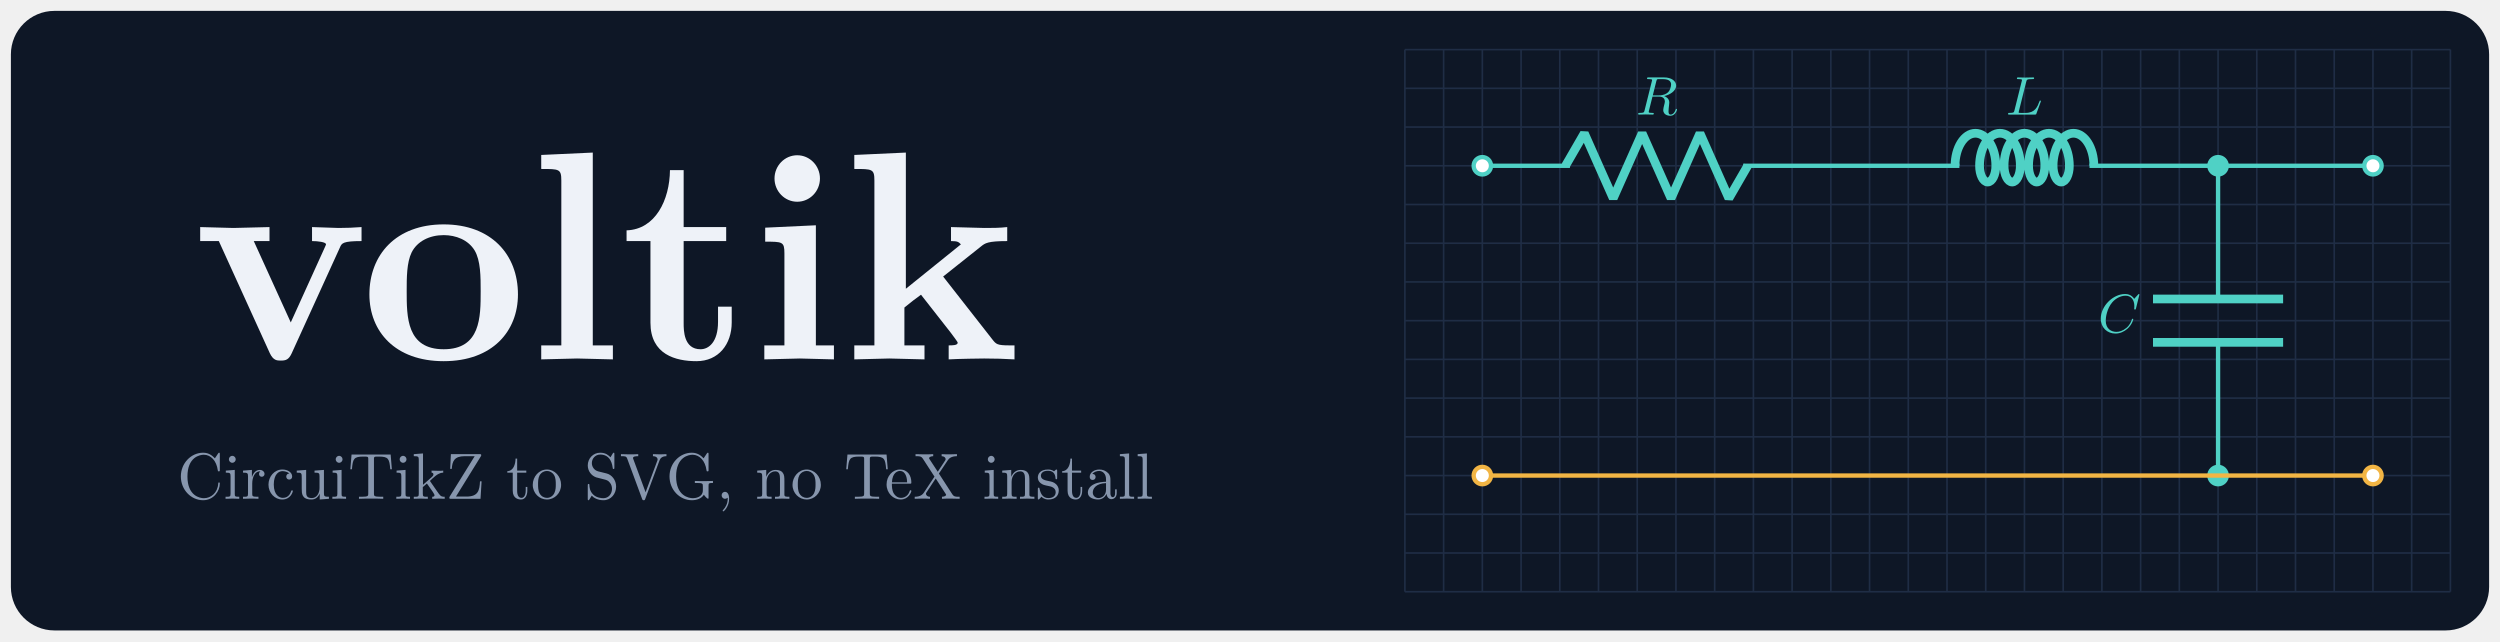
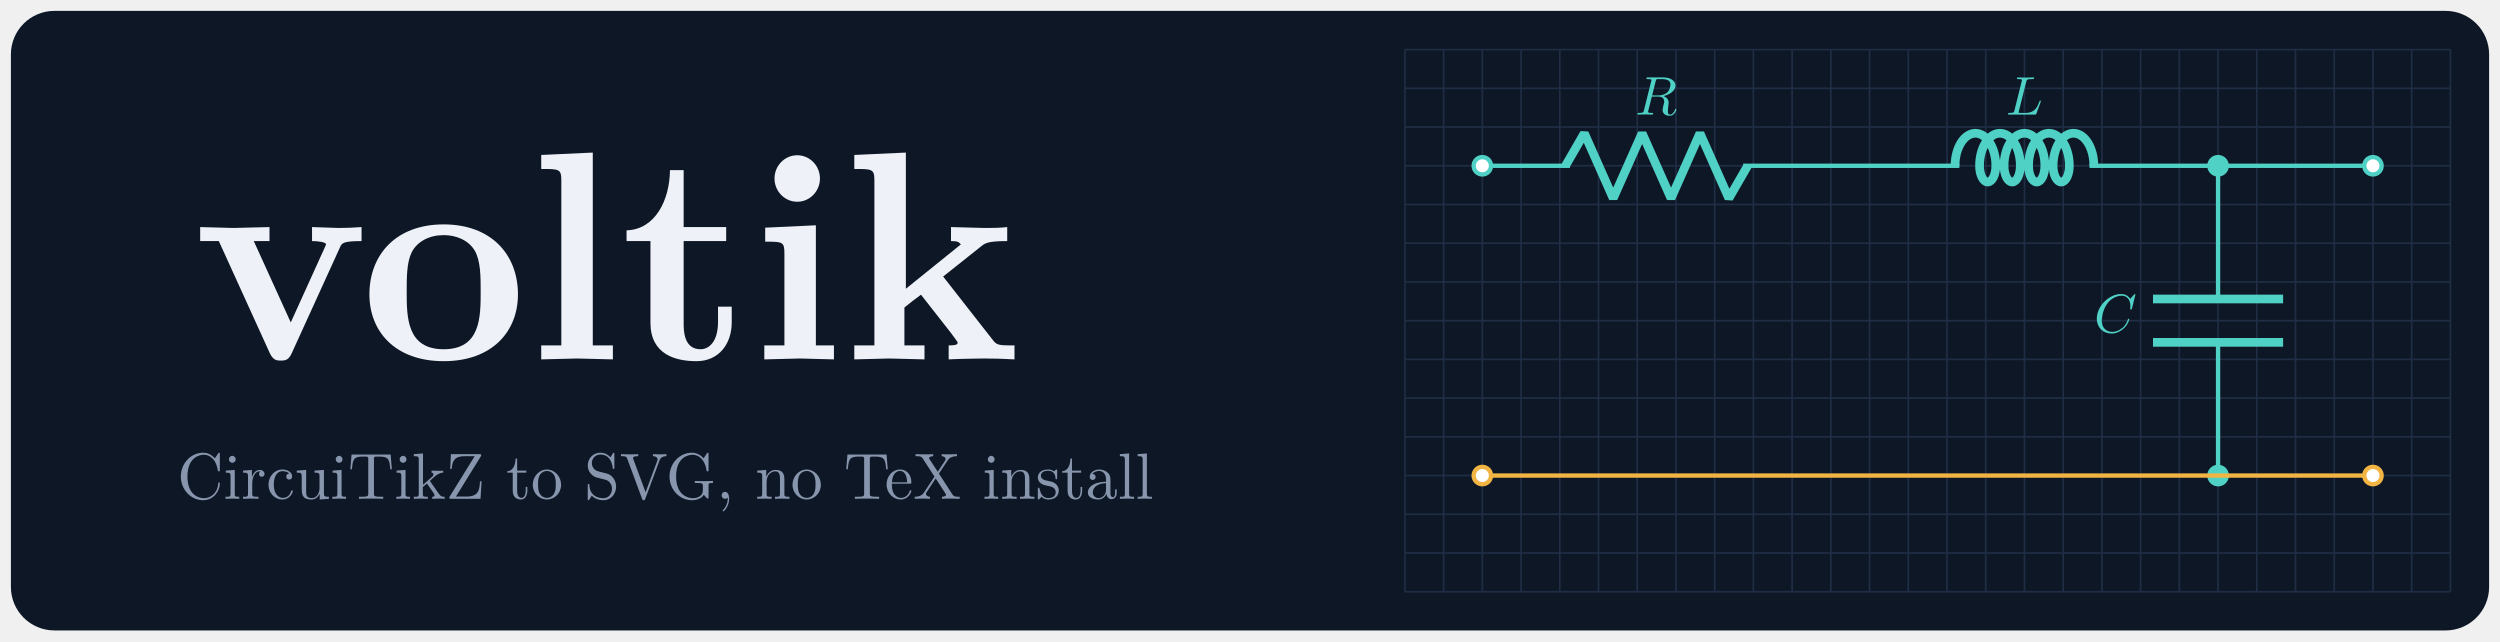
<svg xmlns="http://www.w3.org/2000/svg" viewBox="-1.993 -115.378 457.528 117.371" width="457.528pt" height="117.371pt" role="img" aria-labelledby="tr-title-655bb66f" aria-describedby="tr-desc-655bb66f">
  <defs>
    <path id="tr-g1484" d="M580 397 L580 444 C555 442 526 441 501 441 L410 444 L410 397 C429 397 458 394 458 386 C458 386 458 384 453 374 L337 124 L210 397 L264 397 L264 444 L140 441 L26 444 L26 397 L90 397 L265 21 C277 -4 290 -4 303 -4 C320 -4 330 -1 340 20 L506 376 C512 390 516 397 580 397 Z" />
    <path id="tr-g1465" d="M542 218 C542 352 450 453 287 453 C123 453 32 351 32 218 C32 94 120 -6 287 -6 C455 -6 542 95 542 218 Z M414 229 C414 142 414 34 287 34 C160 34 160 142 160 229 C160 274 160 325 177 359 C196 396 238 417 287 417 C329 417 371 401 393 366 C414 332 414 277 414 229 Z" />
    <path id="tr-g1458" d="M293 0 L293 47 L224 47 L224 694 L47 686 L47 639 C109 639 116 639 116 600 L116 47 L47 47 L47 0 L170 3 Z" />
    <path id="tr-g1478" d="M382 124 L382 177 L335 177 L335 126 C335 58 303 34 275 34 C217 34 217 98 217 121 L217 397 L363 397 L363 444 L217 444 L217 635 L170 635 C169 535 120 436 21 433 L21 397 L103 397 L103 123 C103 16 190 -6 261 -6 C337 -6 382 51 382 124 Z" />
    <path id="tr-g1494" d="M286 0 L286 47 L224 47 L224 450 L50 442 L50 395 C109 395 116 395 116 356 L116 47 L47 47 L47 0 L169 3 Z M238 607 C238 650 203 685 160 685 C117 685 82 650 82 607 C82 564 117 529 160 529 C203 529 238 564 238 607 Z" />
    <path id="tr-g1456" d="M587 0 L587 47 L570 47 C527 47 524 51 511 67 L342 278 L472 379 C486 390 495 397 562 397 L562 444 C535 441 510 441 484 441 L369 444 L369 397 C392 397 395 394 403 386 L214 237 L214 694 L37 686 L37 639 C99 639 106 639 106 600 L106 47 L37 47 L37 0 L157 3 L278 0 L278 47 L209 47 L209 174 C238 197 246 203 266 217 L367 91 C376 79 392 59 392 56 C392 47 374 47 361 47 L361 0 C391 2 478 3 483 3 C519 3 553 2 587 0 Z" />
    <path id="tr-g36" d="M665 233 C665 243 665 250 652 250 C641 250 641 244 640 234 C632 91 525 9 416 9 C355 9 159 43 159 341 C159 640 354 674 415 674 C524 674 613 583 633 437 C635 423 635 420 649 420 C665 420 665 423 665 444 L665 681 C665 698 665 705 654 705 C650 705 646 705 638 693 L588 619 C551 655 500 705 404 705 C217 705 56 546 56 342 C56 135 218 -22 404 -22 C567 -22 665 117 665 233 Z" />
    <path id="tr-g74" d="M247 0 L247 31 C181 31 177 36 177 75 L177 442 L37 431 L37 400 C102 400 111 394 111 345 L111 76 C111 31 100 31 33 31 L33 0 L143 3 C178 3 213 1 247 0 Z M192 604 C192 631 169 657 139 657 C105 657 85 629 85 604 C85 577 108 551 138 551 C172 551 192 579 192 604 Z" />
    <path id="tr-g83" d="M364 381 C364 413 333 442 290 442 C217 442 181 375 167 332 L167 442 L28 431 L28 400 C98 400 106 393 106 344 L106 76 C106 31 95 31 28 31 L28 0 L142 3 C182 3 229 3 269 0 L269 31 L248 31 C174 31 172 42 172 78 L172 232 C172 331 214 420 290 420 C297 420 299 420 301 419 C298 418 278 406 278 380 C278 352 299 337 321 337 C339 337 364 349 364 381 Z" />
    <path id="tr-g68" d="M415 119 C415 129 405 129 402 129 C393 129 391 125 389 119 C360 26 295 14 258 14 C205 14 117 57 117 218 C117 381 199 423 252 423 C261 423 324 422 359 386 C318 383 312 353 312 340 C312 314 330 294 358 294 C384 294 404 311 404 341 C404 409 328 448 251 448 C126 448 34 340 34 216 C34 88 133 -11 249 -11 C383 -11 415 109 415 119 Z" />
    <path id="tr-g86" d="M535 0 L535 31 C465 31 457 38 457 87 L457 442 L310 431 L310 400 C380 400 388 393 388 344 L388 166 C388 79 340 11 267 11 C183 11 179 58 179 110 L179 442 L32 431 L32 400 C110 400 110 397 110 308 L110 158 C110 80 110 -11 262 -11 C318 -11 362 17 391 79 L391 -11 Z" />
    <path id="tr-g53" d="M685 452 L666 677 L55 677 L36 452 L61 452 C75 613 90 646 241 646 C259 646 285 646 295 644 C316 640 316 629 316 606 L316 79 C316 45 316 31 211 31 L171 31 L171 0 C212 3 314 3 360 3 C406 3 509 3 550 0 L550 31 L510 31 C405 31 405 45 405 79 L405 606 C405 626 405 640 423 644 C434 646 461 646 480 646 C631 646 646 613 660 452 Z" />
    <path id="tr-g76" d="M511 0 L511 31 C474 31 452 31 414 84 L287 263 C286 265 281 271 281 274 C281 278 352 338 362 346 C425 397 467 399 488 400 L488 431 C459 428 446 428 418 428 C382 428 320 430 306 431 L306 400 C325 399 335 388 335 375 C335 355 321 343 313 336 L172 214 L172 694 L28 683 L28 652 C98 652 106 645 106 596 L106 76 C106 31 95 31 28 31 L28 0 L137 3 L247 0 L247 31 C180 31 169 31 169 76 L169 179 L233 234 C310 128 352 72 352 54 C352 35 335 31 316 31 L316 0 L424 3 C453 3 482 2 511 0 Z" />
    <path id="tr-g59" d="M560 267 L535 267 C527 128 508 34 323 34 L159 34 L547 648 C554 659 554 660 554 667 C554 683 548 683 528 683 L80 683 L69 458 L94 458 C101 571 131 652 295 652 L452 652 L63 37 C56 26 56 25 56 17 C56 0 61 0 82 0 L543 0 Z" />
    <path id="tr-g85" d="M332 124 L332 181 L307 181 L307 126 C307 52 277 14 240 14 C173 14 173 105 173 122 L173 400 L316 400 L316 431 L173 431 L173 615 L148 615 C147 533 117 426 19 422 L19 400 L104 400 L104 124 C104 1 197 -11 233 -11 C304 -11 332 60 332 124 Z" />
    <path id="tr-g80" d="M471 214 C471 342 371 448 250 448 C125 448 28 339 28 214 C28 85 132 -11 249 -11 C370 -11 471 87 471 214 Z M388 222 C388 186 388 132 366 88 C344 43 300 14 250 14 C207 14 163 35 136 81 C111 125 111 186 111 222 C111 261 111 315 135 359 C162 405 209 426 249 426 C293 426 336 404 362 361 C388 318 388 260 388 222 Z" />
    <path id="tr-g52" d="M499 186 C499 286 433 368 349 388 L221 419 C159 434 120 488 120 546 C120 616 174 677 252 677 C419 677 441 513 447 468 C448 462 448 456 459 456 C472 456 472 461 472 480 L472 681 C472 698 472 705 461 705 C454 705 453 704 446 692 L411 635 C381 664 340 705 251 705 C140 705 56 617 56 511 C56 428 109 355 187 328 C198 324 249 312 319 295 C346 288 376 281 404 244 C425 218 435 185 435 152 C435 81 385 9 301 9 C272 9 196 14 143 63 C85 117 82 181 81 217 C80 227 72 227 69 227 C56 227 56 220 56 202 L56 2 C56 -15 56 -22 67 -22 C74 -22 75 -20 82 -9 C82 -9 85 -5 118 48 C149 14 213 -22 302 -22 C419 -22 499 76 499 186 Z" />
    <path id="tr-g55" d="M730 652 L730 683 C699 681 659 680 633 680 L519 683 L519 652 C571 651 592 625 592 602 C592 594 589 588 587 582 L404 100 L213 605 C207 619 207 623 207 623 C207 652 264 652 289 652 L289 683 C253 680 184 680 146 680 L19 683 L19 652 C84 652 103 652 117 614 L349 0 C356 -19 361 -22 374 -22 C391 -22 393 -17 398 -3 L621 585 C635 622 662 651 730 652 Z" />
    <path id="tr-g40" d="M735 242 L735 273 L613 270 C573 270 488 270 452 273 L452 242 L484 242 C574 242 577 231 577 194 L577 130 C577 18 450 9 422 9 C357 9 159 44 159 342 C159 641 356 674 416 674 C523 674 614 584 634 437 C636 423 636 420 650 420 C666 420 666 423 666 444 L666 681 C666 698 666 705 655 705 C651 705 647 705 639 693 L589 619 C557 651 503 705 404 705 C218 705 56 547 56 342 C56 137 216 -22 406 -22 C479 -22 559 4 593 63 C606 41 646 1 657 1 C666 1 666 9 666 24 L666 198 C666 237 670 242 735 242 Z" />
    <path id="tr-g13" d="M203 1 C203 67 178 106 139 106 C106 106 86 81 86 53 C86 26 106 0 139 0 C151 0 164 4 174 13 C177 15 179 16 179 16 C179 16 181 15 181 1 C181 -73 146 -133 113 -166 C102 -177 102 -179 102 -182 C102 -189 107 -193 112 -193 C123 -193 203 -116 203 1 Z" />
    <path id="tr-g79" d="M535 0 L535 31 C483 31 458 31 457 61 L457 252 C457 338 457 369 426 405 C412 422 379 442 321 442 C248 442 201 399 173 337 L173 442 L32 431 L32 400 C102 400 110 393 110 344 L110 76 C110 31 99 31 32 31 L32 0 L145 3 L257 0 L257 31 C190 31 179 31 179 76 L179 260 C179 364 250 420 314 420 C377 420 388 366 388 309 L388 76 C388 31 377 31 310 31 L310 0 L423 3 Z" />
    <path id="tr-g70" d="M415 119 C415 129 407 131 402 131 C393 131 391 125 389 117 C354 14 264 14 254 14 C204 14 164 44 141 81 C111 129 111 195 111 231 L390 231 C412 231 415 231 415 252 C415 351 361 448 236 448 C120 448 28 345 28 220 C28 86 133 -11 248 -11 C370 -11 415 100 415 119 Z M349 252 L112 252 C118 401 202 426 236 426 C339 426 349 291 349 252 Z" />
    <path id="tr-g57" d="M726 0 L726 31 L707 31 C655 31 634 36 613 67 L402 386 L539 587 C561 619 595 651 684 652 L684 683 L573 680 C533 680 485 680 445 683 L445 652 C485 651 507 629 507 606 C507 596 505 594 498 583 L384 414 L255 607 C253 610 248 618 248 622 C248 634 270 651 313 652 L313 683 C278 680 205 680 167 680 L37 683 L37 652 L56 652 C111 652 130 645 149 617 L333 339 L169 97 C155 77 125 31 24 31 L24 0 L135 3 C172 3 227 3 263 0 L263 31 C217 32 200 59 200 77 C200 86 203 90 210 101 L352 311 L510 72 C512 68 515 64 515 61 C515 49 493 32 450 31 L450 0 C485 3 558 3 596 3 Z" />
    <path id="tr-g84" d="M360 128 C360 181 330 211 318 223 C285 255 246 263 204 271 C148 282 81 295 81 353 C81 388 107 429 193 429 C303 429 308 339 310 308 C311 299 322 299 322 299 C335 299 335 304 335 323 L335 424 C335 441 335 448 324 448 C319 448 317 448 304 436 C301 432 291 423 287 420 C249 448 208 448 193 448 C71 448 33 381 33 325 C33 290 49 262 76 240 C108 214 136 208 208 194 C230 190 312 174 312 102 C312 51 277 11 199 11 C115 11 79 68 60 153 C57 166 56 170 46 170 C33 170 33 163 33 145 L33 13 C33 -4 33 -11 44 -11 C49 -11 50 -10 69 9 C71 11 71 13 89 32 C133 -10 178 -11 199 -11 C314 -11 360 56 360 128 Z" />
    <path id="tr-g66" d="M483 89 L483 145 L458 145 L458 89 C458 31 433 25 422 25 C389 25 385 70 385 75 L385 275 C385 317 385 356 349 393 C310 432 260 448 212 448 C130 448 61 401 61 335 C61 305 81 288 107 288 C135 288 153 308 153 334 C153 346 148 379 102 380 C129 415 178 426 210 426 C259 426 316 387 316 298 L316 261 C265 258 195 255 132 225 C57 191 32 139 32 95 C32 14 129 -11 192 -11 C258 -11 304 29 323 76 C327 36 354 -6 401 -6 C422 -6 483 8 483 89 Z M316 140 C316 45 244 11 199 11 C150 11 109 46 109 96 C109 151 151 234 316 240 Z" />
    <path id="tr-g77" d="M255 0 L255 31 C188 31 177 31 177 76 L177 694 L33 683 L33 652 C103 652 111 645 111 596 L111 76 C111 31 100 31 33 31 L33 0 L144 3 Z" />
    <path id="tr-g1287" d="M646 553 C646 519 630 450 591 411 C565 385 512 353 422 353 L310 353 L375 614 C381 638 384 648 403 651 C412 652 444 652 464 652 C535 652 646 652 646 553 Z M755 93 C755 105 743 105 743 105 C734 105 732 98 730 91 C705 17 662 0 639 0 C606 0 599 22 599 61 C599 92 605 143 609 175 C611 189 613 208 613 222 C613 299 546 330 519 340 C620 362 739 432 739 533 C739 619 649 683 518 683 L233 683 C213 683 204 683 204 663 C204 652 213 652 232 652 C232 652 253 652 270 650 C288 648 297 647 297 634 C297 630 296 627 293 615 L159 78 C149 39 147 31 68 31 C50 31 41 31 41 11 C41 0 55 0 55 0 L181 3 L308 0 C316 0 328 0 328 20 C328 31 319 31 300 31 C263 31 235 31 235 49 C235 55 237 60 238 66 L304 331 L423 331 C514 331 532 275 532 240 C532 225 524 194 518 171 C511 143 502 106 502 86 C502 -22 622 -22 635 -22 C720 -22 755 79 755 93 Z" />
    <path id="tr-g1281" d="M643 247 C643 251 640 258 631 258 C622 258 621 253 614 237 C580 145 536 31 363 31 L269 31 C255 31 253 31 247 32 C237 33 234 34 234 42 C234 45 234 47 239 65 L374 605 C383 641 386 652 480 652 C510 652 518 652 518 671 C518 683 507 683 502 683 L354 680 L221 683 C214 683 202 683 202 663 C202 652 211 652 230 652 C230 652 251 652 268 650 C286 648 295 647 295 634 C295 630 294 627 291 615 L157 78 C147 39 145 31 66 31 C49 31 39 31 39 11 C39 0 48 0 66 0 L529 0 C553 0 554 0 560 17 L639 233 C643 244 643 247 643 247 Z" />
    <path id="tr-g1272" d="M760 695 C760 698 758 705 749 705 C746 705 745 704 734 693 L664 616 C655 630 609 705 498 705 C275 705 50 484 50 252 C50 87 168 -22 321 -22 C408 -22 484 18 537 64 C630 146 647 237 647 240 C647 250 635 250 635 250 C629 250 624 248 622 240 C613 211 590 140 521 82 C452 26 389 9 337 9 C247 9 141 61 141 217 C141 274 162 436 262 553 C323 624 417 674 506 674 C608 674 667 597 667 481 C667 441 664 440 664 430 C664 420 675 420 679 420 C692 420 692 422 697 440 Z" />
  </defs>
  <path d="M0 0 M0 -7.97 L0 -105.416 C0 -109.817 3.568 -113.386 7.97 -113.386 L445.573 -113.386 C449.975 -113.386 453.543 -109.817 453.543 -105.416 L453.543 -7.97 C453.543 -3.568 449.975 0 445.573 0 L7.97 0 C3.568 0 0 -3.568 0 -7.97 Z" fill="#0e1726" />
  <path d="M255.118 -7.087 M255.118 -7.087 L255.118 -106.299 M262.205 -7.087 L262.205 -106.299 M269.291 -7.087 L269.291 -106.299 M276.378 -7.087 L276.378 -106.299 M283.465 -7.087 L283.465 -106.299 M290.551 -7.087 L290.551 -106.299 M297.638 -7.087 L297.638 -106.299 M304.724 -7.087 L304.724 -106.299 M311.811 -7.087 L311.811 -106.299 M318.898 -7.087 L318.898 -106.299 M325.984 -7.087 L325.984 -106.299 M333.071 -7.087 L333.071 -106.299 M340.157 -7.087 L340.157 -106.299 M347.244 -7.087 L347.244 -106.299 M354.331 -7.087 L354.331 -106.299 M361.417 -7.087 L361.417 -106.299 M368.504 -7.087 L368.504 -106.299 M375.591 -7.087 L375.591 -106.299 M382.677 -7.087 L382.677 -106.299 M389.764 -7.087 L389.764 -106.299 M396.85 -7.087 L396.85 -106.299 M403.937 -7.087 L403.937 -106.299 M411.024 -7.087 L411.024 -106.299 M418.11 -7.087 L418.11 -106.299 M425.197 -7.087 L425.197 -106.299 M432.283 -7.087 L432.283 -106.299 M439.37 -7.087 L439.37 -106.299 M446.457 -7.087 L446.457 -106.299 M255.118 -7.087 L446.457 -7.087 M255.118 -14.173 L446.457 -14.173 M255.118 -21.26 L446.457 -21.26 M255.118 -28.346 L446.457 -28.346 M255.118 -35.433 L446.457 -35.433 M255.118 -42.52 L446.457 -42.52 M255.118 -49.606 L446.457 -49.606 M255.118 -56.693 L446.457 -56.693 M255.118 -63.78 L446.457 -63.78 M255.118 -70.866 L446.457 -70.866 M255.118 -77.953 L446.457 -77.953 M255.118 -85.039 L446.457 -85.039 M255.118 -92.126 L446.457 -92.126 M255.118 -99.213 L446.457 -99.213 M255.118 -106.299 L446.457 -106.299" fill="none" stroke="#1f2d45" stroke-width="0.299" stroke-miterlimit="10" />
  <g transform="matrix(2.2 0 0 2.2 33.256 -49.606)" fill="#eef2f8" color="#eef2f8">
    <use href="#tr-g1484" transform="translate(0 0) scale(0.02423 -0.02479)" />
    <use href="#tr-g1465" transform="translate(13.932 0) scale(0.02423 -0.02479)" />
    <use href="#tr-g1458" transform="translate(27.862 0) scale(0.02423 -0.02479)" />
    <use href="#tr-g1478" transform="translate(35.591 0) scale(0.02423 -0.02479)" />
    <use href="#tr-g1494" transform="translate(46.42 0) scale(0.02423 -0.02479)" />
    <use href="#tr-g1456" transform="translate(54.148 0) scale(0.02423 -0.02479)" />
  </g>
  <g transform="translate(30.449 -24.094)" fill="#8796ad" color="#8796ad">
    <use href="#tr-g36" transform="translate(0 0) scale(0.01171 -0.01196)" />
    <use href="#tr-g74" transform="translate(8.451 0) scale(0.01171 -0.01196)" />
    <use href="#tr-g83" transform="translate(11.705 0) scale(0.01171 -0.01196)" />
    <use href="#tr-g68" transform="translate(16.294 0) scale(0.01171 -0.01196)" />
    <use href="#tr-g86" transform="translate(21.491 0) scale(0.01171 -0.01196)" />
    <use href="#tr-g74" transform="translate(27.999 0) scale(0.01171 -0.01196)" />
    <use href="#tr-g53" transform="translate(31.253 0) scale(0.01171 -0.01196)" />
    <use href="#tr-g74" transform="translate(39.704 0) scale(0.01171 -0.01196)" />
    <use href="#tr-g76" transform="translate(42.958 0) scale(0.01171 -0.01196)" />
    <use href="#tr-g59" transform="translate(49.139 0) scale(0.01171 -0.01196)" />
    <use href="#tr-g85" transform="translate(60.177 0) scale(0.01171 -0.01196)" />
    <use href="#tr-g80" transform="translate(64.73 0) scale(0.01171 -0.01196)" />
    <use href="#tr-g52" transform="translate(74.469 0) scale(0.01171 -0.01196)" />
    <use href="#tr-g55" transform="translate(80.977 0) scale(0.01171 -0.01196)" />
    <use href="#tr-g40" transform="translate(89.431 0) scale(0.01171 -0.01196)" />
    <use href="#tr-g13" transform="translate(98.62 0) scale(0.01171 -0.01196)" />
    <use href="#tr-g79" transform="translate(105.76 0) scale(0.01171 -0.01196)" />
    <use href="#tr-g80" transform="translate(112.268 0) scale(0.01171 -0.01196)" />
    <use href="#tr-g53" transform="translate(122.007 0) scale(0.01171 -0.01196)" />
    <use href="#tr-g70" transform="translate(129.483 0) scale(0.01171 -0.01196)" />
    <use href="#tr-g57" transform="translate(134.68 0) scale(0.01171 -0.01196)" />
    <use href="#tr-g74" transform="translate(147.345 0) scale(0.01171 -0.01196)" />
    <use href="#tr-g79" transform="translate(150.599 0) scale(0.01171 -0.01196)" />
    <use href="#tr-g84" transform="translate(157.107 0) scale(0.01171 -0.01196)" />
    <use href="#tr-g85" transform="translate(161.719 0) scale(0.01171 -0.01196)" />
    <use href="#tr-g66" transform="translate(166.273 0) scale(0.01171 -0.01196)" />
    <use href="#tr-g77" transform="translate(172.125 0) scale(0.01171 -0.01196)" />
    <use href="#tr-g77" transform="translate(175.379 0) scale(0.01171 -0.01196)" />
  </g>
  <path d="M284.51 -85.039 L287.953 -90.992 L293.244 -79.087 L298.536 -90.992 L303.827 -79.087 L309.118 -90.992 L314.41 -79.087 L317.852 -85.039" fill="none" stroke="#4fd1c5" stroke-width="1.594" stroke-linejoin="bevel" />
  <path d="M355.801 -85.039 C355.801 -88.327 357.472 -90.992 359.533 -90.992 C361.593 -90.992 363.264 -88.327 363.264 -85.039 C363.264 -83.396 362.597 -82.063 361.775 -82.063 C360.953 -82.063 360.287 -83.396 360.287 -85.039 C360.287 -88.327 361.958 -90.992 364.018 -90.992 C366.079 -90.992 367.749 -88.327 367.749 -85.039 C367.749 -83.396 367.083 -82.063 366.261 -82.063 C365.439 -82.063 364.773 -83.396 364.773 -85.039 C364.773 -88.327 366.443 -90.992 368.504 -90.992 C370.564 -90.992 372.235 -88.327 372.235 -85.039 C372.235 -83.396 371.569 -82.063 370.747 -82.063 C369.925 -82.063 369.259 -83.396 369.259 -85.039 C369.259 -88.327 370.929 -90.992 372.99 -90.992 C375.05 -90.992 376.721 -88.327 376.721 -85.039 C376.721 -83.396 376.055 -82.063 375.233 -82.063 C374.411 -82.063 373.744 -83.396 373.744 -85.039 C373.744 -88.327 375.415 -90.992 377.475 -90.992 C379.536 -90.992 381.207 -88.327 381.207 -85.039" fill="none" stroke="#4fd1c5" stroke-width="1.594" stroke-linejoin="bevel" />
  <path d="M269.291 -85.039 L285.307 -85.039 M317.055 -85.039 L333.071 -85.039 L356.598 -85.039 M380.409 -85.039 L403.937 -85.039 L432.283 -85.039" fill="none" stroke="#4fd1c5" stroke-width="0.797" stroke-miterlimit="10" />
-   <g transform="translate(297.4 -94.407)" fill="#4fd1c5" color="#4fd1c5">
+   <g transform="translate(297.281 -94.407)" fill="#4fd1c5" color="#4fd1c5">
    <use href="#tr-g1287" transform="translate(0 0) scale(0.00996 -0.00996)" />
  </g>
  <path d="M270.879 -85.039 C270.879 -85.916 270.168 -86.627 269.291 -86.627 C268.415 -86.627 267.704 -85.916 267.704 -85.039 C267.704 -84.163 268.415 -83.452 269.291 -83.452 C270.168 -83.452 270.879 -84.163 270.879 -85.039 Z" fill="#ffffff" stroke="#4fd1c5" stroke-width="0.797" stroke-miterlimit="10" />
  <g transform="translate(365.112 -94.407)" fill="#4fd1c5" color="#4fd1c5">
    <use href="#tr-g1281" transform="translate(0 0) scale(0.00996 -0.00996)" />
  </g>
  <path d="M433.871 -85.039 C433.871 -85.916 433.16 -86.627 432.283 -86.627 C431.407 -86.627 430.696 -85.916 430.696 -85.039 C430.696 -84.163 431.407 -83.452 432.283 -83.452 C433.16 -83.452 433.871 -84.163 433.871 -85.039 Z" fill="#ffffff" stroke="#4fd1c5" stroke-width="0.797" stroke-miterlimit="10" />
  <path d="M415.843 -60.661 L392.031 -60.661 M415.843 -52.724 L392.031 -52.724" fill="none" stroke="#4fd1c5" stroke-width="1.594" stroke-miterlimit="10" />
  <path d="M403.937 -85.039 L403.937 -60.661 M403.937 -52.724 L403.937 -28.346" fill="none" stroke="#4fd1c5" stroke-width="0.797" stroke-miterlimit="10" />
-   <g transform="translate(381.974 -54.551)" fill="#4fd1c5" color="#4fd1c5">
+   <g transform="translate(381.246 -54.551)" fill="#4fd1c5" color="#4fd1c5">
    <use href="#tr-g1272" transform="translate(0 0) scale(0.00996 -0.00996)" />
  </g>
  <path d="M405.524 -85.039 C405.524 -85.916 404.814 -86.627 403.937 -86.627 C403.06 -86.627 402.35 -85.916 402.35 -85.039 C402.35 -84.163 403.06 -83.452 403.937 -83.452 C404.814 -83.452 405.524 -84.163 405.524 -85.039 Z" fill="#4fd1c5" stroke="#4fd1c5" stroke-width="0.797" stroke-miterlimit="10" />
  <path d="M405.524 -28.346 C405.524 -29.223 404.814 -29.934 403.937 -29.934 C403.06 -29.934 402.35 -29.223 402.35 -28.346 C402.35 -27.47 403.06 -26.759 403.937 -26.759 C404.814 -26.759 405.524 -27.47 405.524 -28.346 Z" fill="#4fd1c5" stroke="#4fd1c5" stroke-width="0.797" stroke-miterlimit="10" />
  <path d="M269.291 -28.346 L403.937 -28.346 L432.283 -28.346" fill="none" stroke="#f2b544" stroke-width="0.797" stroke-miterlimit="10" />
  <path d="M270.879 -28.346 C270.879 -29.223 270.168 -29.934 269.291 -29.934 C268.415 -29.934 267.704 -29.223 267.704 -28.346 C267.704 -27.47 268.415 -26.759 269.291 -26.759 C270.168 -26.759 270.879 -27.47 270.879 -28.346 Z" fill="#ffffff" stroke="#f2b544" stroke-width="0.797" stroke-miterlimit="10" />
  <path d="M433.871 -28.346 C433.871 -29.223 433.16 -29.934 432.283 -29.934 C431.407 -29.934 430.696 -29.223 430.696 -28.346 C430.696 -27.47 431.407 -26.759 432.283 -26.759 C433.16 -26.759 433.871 -27.47 433.871 -28.346 Z" fill="#ffffff" stroke="#f2b544" stroke-width="0.797" stroke-miterlimit="10" />
</svg>
